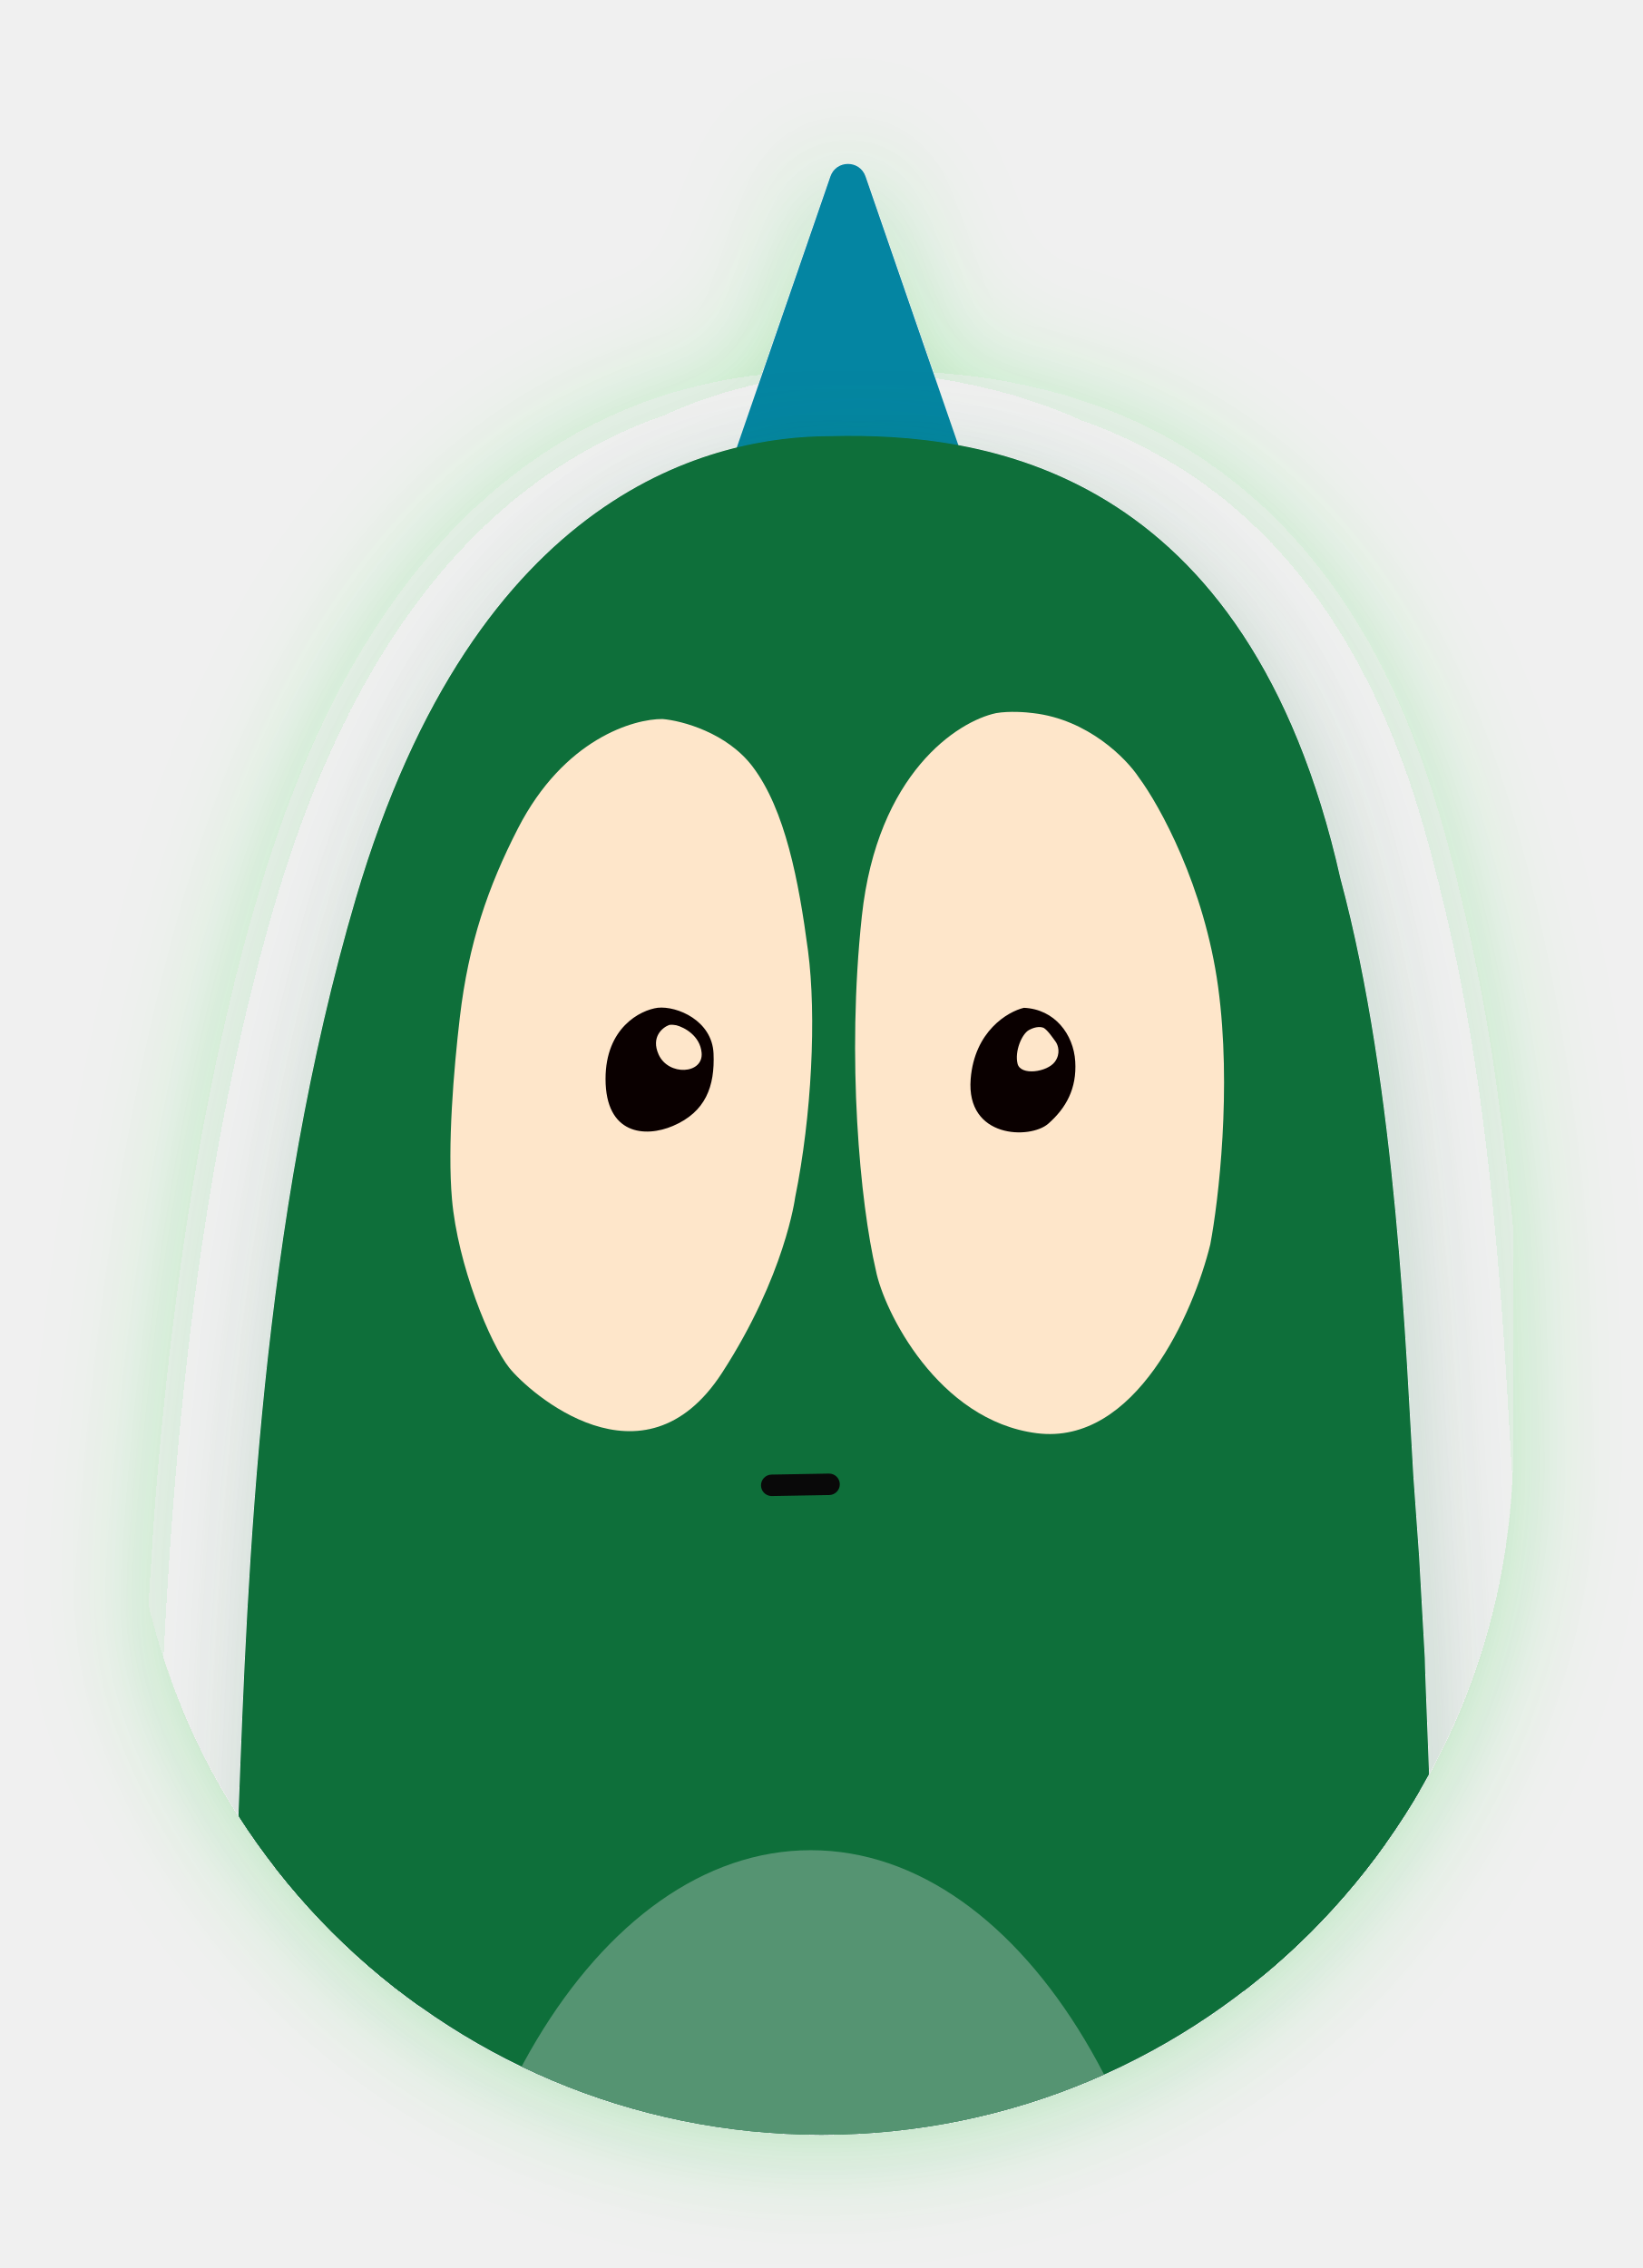
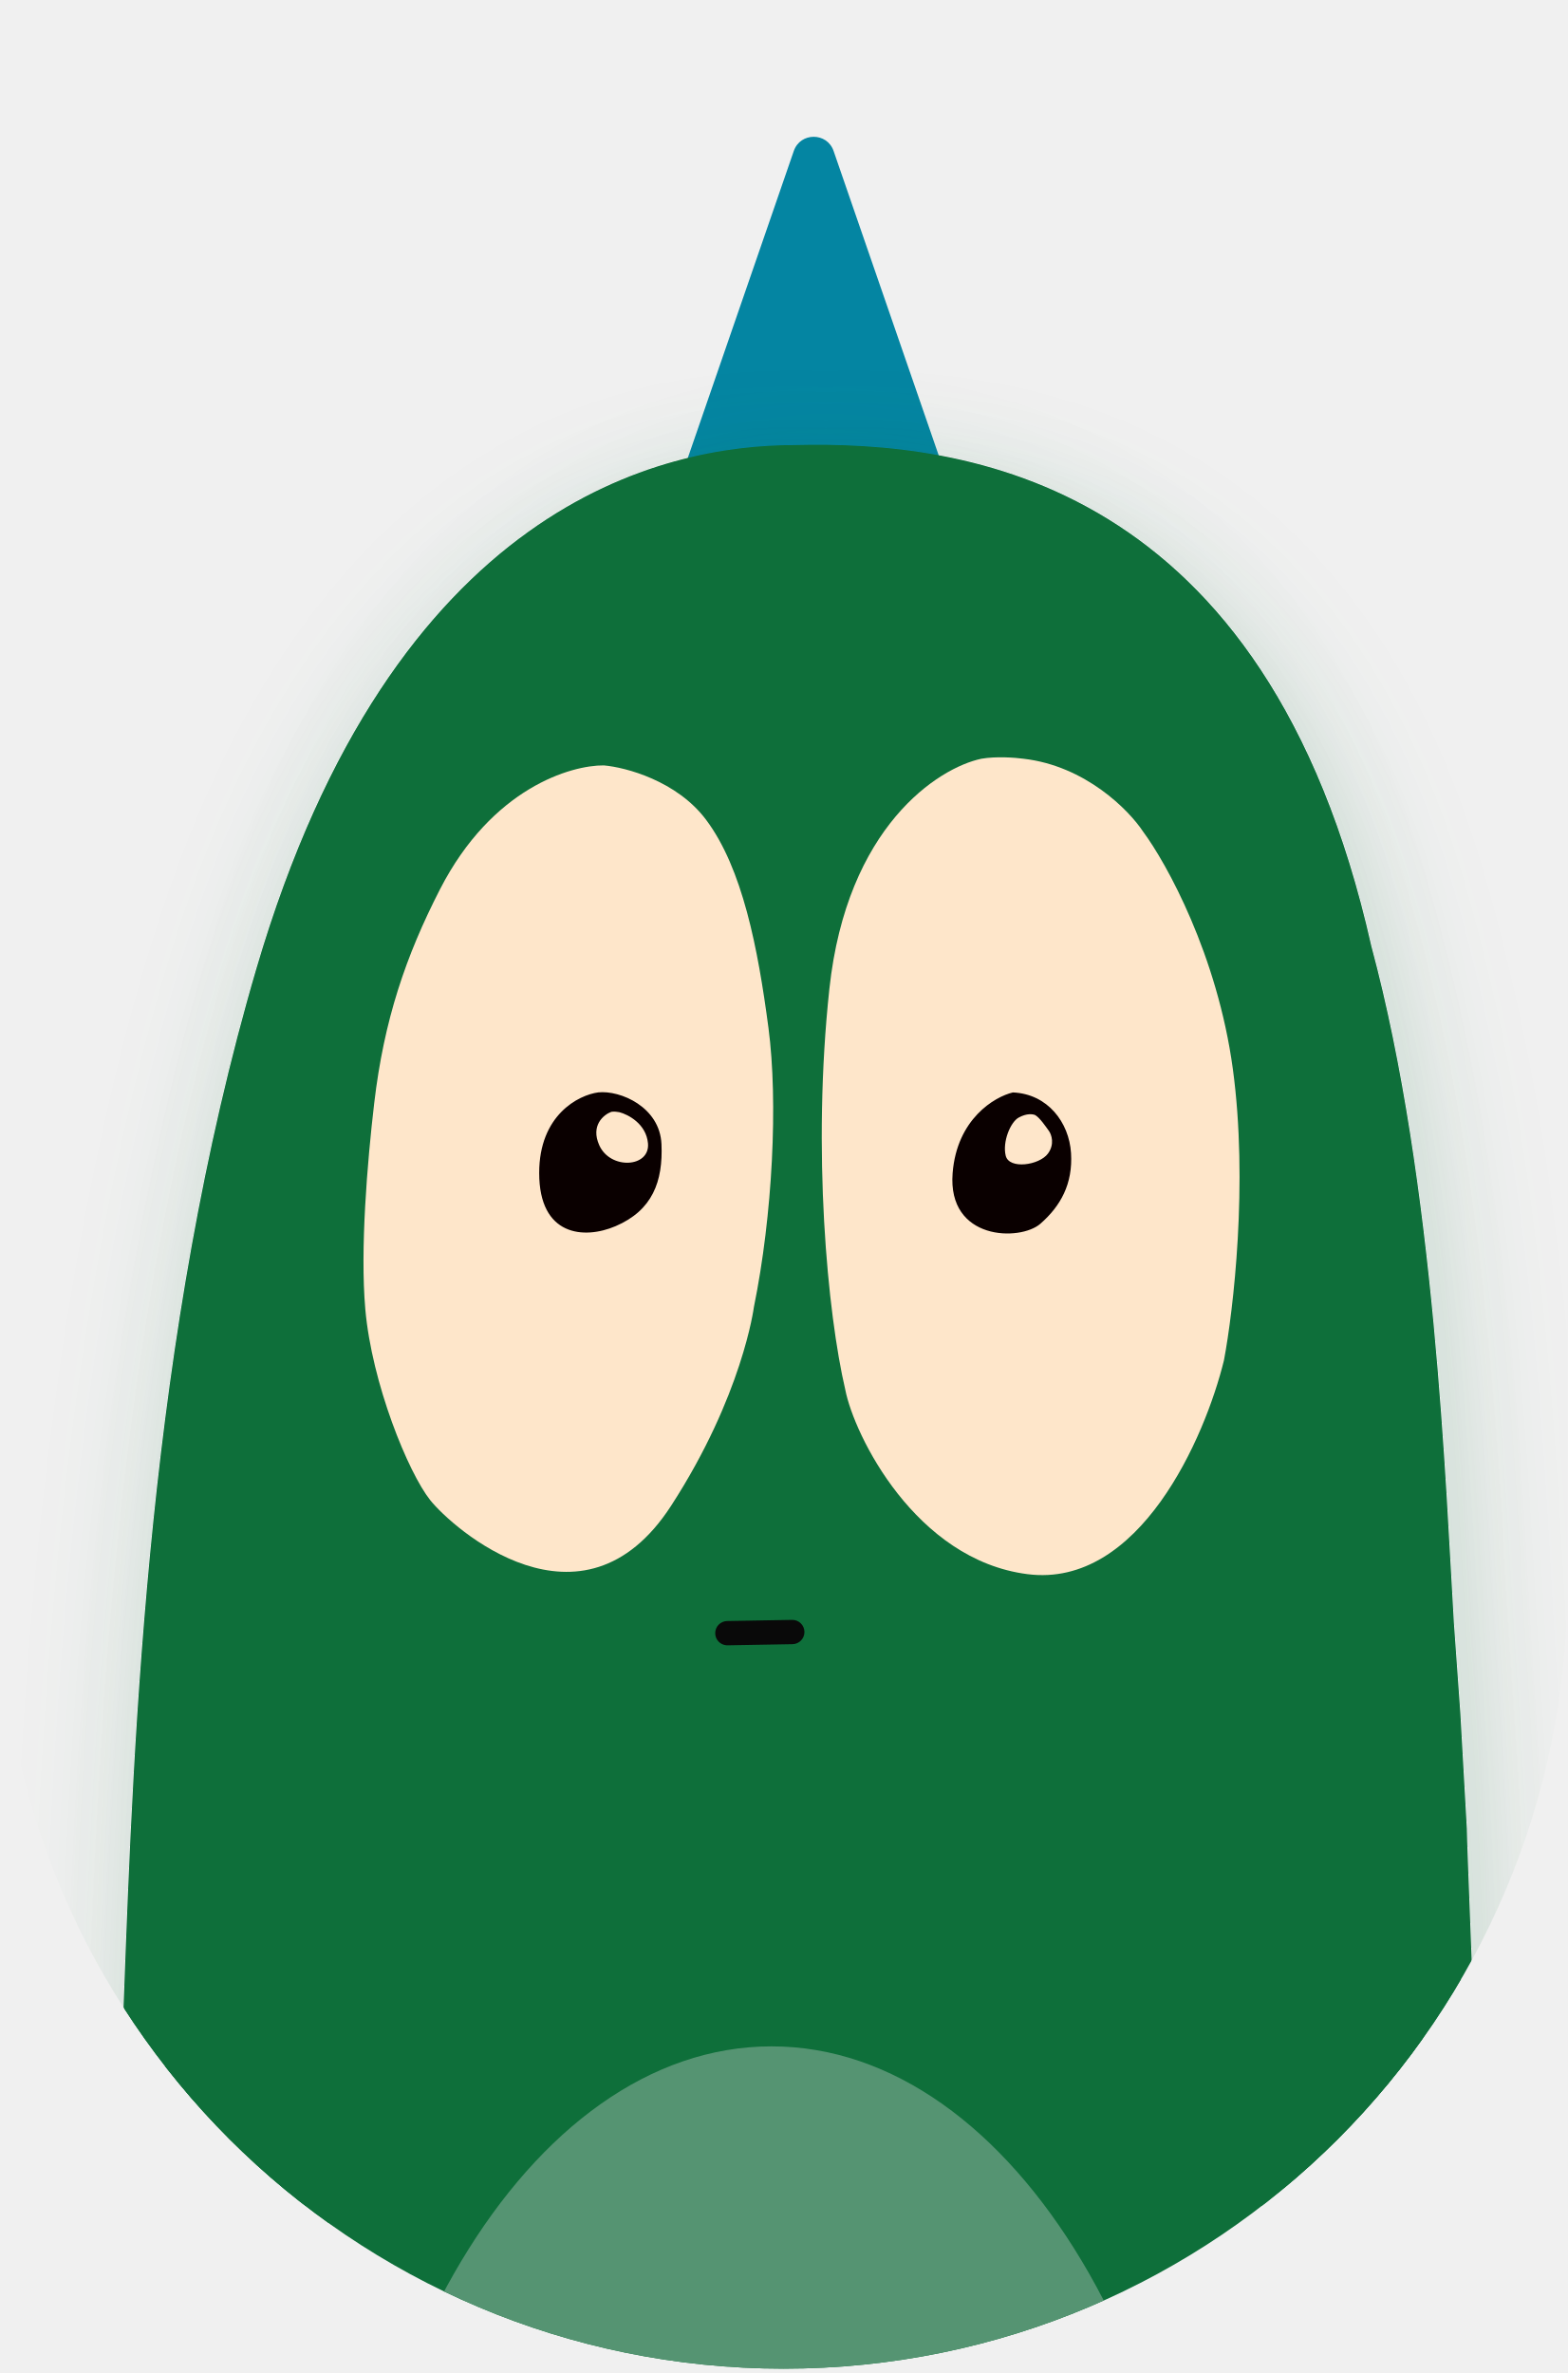
- <svg xmlns="http://www.w3.org/2000/svg" width="381" height="526" viewBox="0 0 381 526" fill="none">
-   <g filter="url(#filter0_dd_374_2427)">
-     <g clip-path="url(#clip0_374_2427)">
-       <g clip-path="url(#clip1_374_2427)">
-         <path d="M192.581 40.921C193.918 37.048 199.395 37.048 200.732 40.921L230.585 127.375C231.552 130.175 229.472 133.094 226.51 133.094H166.804C163.841 133.094 161.761 130.175 162.728 127.375L192.581 40.921Z" fill="#0485A2" />
-         <g filter="url(#filter1_dd_374_2427)">
-           <path fill-rule="evenodd" clip-rule="evenodd" d="M192.648 101.15C165.954 101.15 110.575 113.024 82.554 208.212C60.409 283.439 57.4 364.544 55.364 419.438C54.807 434.457 54.322 447.514 53.539 457.952L51.715 662.587C51.825 686.854 58.513 735.387 84.378 735.387C88.468 735.552 96.88 735.95 97.808 736.216C98.5 736.414 98.437 736.685 98.36 737.016C98.334 737.128 98.306 737.249 98.306 737.376L98.14 740.03C98.14 740.616 98.126 741.231 98.109 741.918C98.071 743.561 98.023 745.612 98.14 748.653C98.338 753.814 98.472 757.112 110.409 757.112H182.037C186.569 757.167 191.996 751.971 191.996 747.66C191.996 745.334 191.945 743.298 191.897 741.421C191.857 739.818 191.819 738.331 191.819 736.881C191.819 736.797 191.815 736.711 191.811 736.627C191.782 736.04 191.754 735.486 193.146 735.718C194.737 735.984 203.425 735.829 207.57 735.718H232.275C233.16 735.664 234.829 735.952 234.431 737.544V747.66C234.431 750.866 236.553 757.245 245.042 757.112C253.531 756.979 284.725 757.057 299.26 757.112C302.908 757 310.236 754.326 310.369 744.509V735.554C310.424 735.333 310.667 734.891 311.198 734.891C311.728 734.891 323.799 731.794 329.768 730.247C331.923 729.583 338.456 727.062 338.721 725.602C340.131 717.849 341.328 655.16 338.721 582.656C336.143 510.937 334.411 475.862 332.089 429.761C332.089 427.264 330.421 387.162 330.431 384.489L329.105 360.941L327.778 342.368C326.12 315.172 323.965 252.322 310.866 203.734C289.39 108.05 227.633 100.256 192.648 101.15Z" fill="#0E6F3A" />
-         </g>
-         <path d="M120.113 192.139C130.791 171.322 147.017 166.702 153.663 166.757C158.149 167.144 168.617 169.909 174.598 177.872C182.075 187.826 185.234 204.172 187.391 220.508C189.385 235.604 188.256 258.83 184.401 277.742C184.401 277.742 182.075 295.825 167.454 318.387C149.177 346.59 122.594 322.866 118.108 317.226C113.622 311.585 106.145 293.337 104.815 278.074C103.752 265.864 105.202 248.212 106.643 235.936C108.649 218.848 113.134 205.743 120.113 192.139Z" fill="#FEE6CA" />
-         <path d="M199.873 212.49C203.45 179.322 222.117 167.271 231.003 165.391C234.05 164.861 238.013 165.17 239.614 165.391C252.332 166.851 261.251 175.95 264.121 180.317C268.923 186.785 279.322 205.558 282.502 228.909C285.681 252.259 282.612 278.44 280.68 288.612C276.816 304.422 263.36 335.313 240.442 332.394C217.525 329.475 204.947 303.963 203.126 294.621C199.483 279.031 196.296 245.659 199.873 212.49Z" fill="#FEE6CA" />
-         <path d="M152.54 233.723C157.043 233.258 165.148 236.698 165.479 244.325C165.81 251.953 163.656 257.884 156.07 261.127C149.622 263.884 140.437 263.172 140.434 250.231C140.433 238.369 148.476 234.263 152.54 233.723ZM237.455 233.734C244.58 234.046 248.975 239.865 249.363 246.171C249.751 252.477 247.229 257.001 243.086 260.627C238.943 264.252 224.009 264.096 225.112 250.242C225.995 239.159 233.709 234.619 237.455 233.734ZM156.852 237.781C156.523 237.712 155.731 237.6 155.195 237.709C153.62 238.302 150.923 240.502 152.738 244.553C155.007 249.617 163.162 249.146 162.716 244.162C162.359 240.174 158.658 238.246 156.852 237.781ZM241.995 238.358C241.505 238.171 240.335 237.966 238.653 238.875C236.953 239.793 235.281 243.858 235.986 246.702C236.692 249.546 242.874 248.658 244.639 246.252C246.051 244.328 245.362 242.367 244.841 241.627C244.215 240.772 242.968 238.897 241.995 238.358Z" fill="#0A0000" />
-         <path d="M68.728 423.998C69.65 422.292 71.832 421.736 73.457 422.795L106.845 444.545C108.379 445.544 108.813 447.599 107.813 449.134L31.081 566.922C29.468 569.397 25.666 568.687 25.055 565.796L16.064 523.191C15.902 522.423 16.017 521.622 16.39 520.931L68.728 423.998Z" fill="#0E6F3A" />
-         <path d="M102.564 445.791C103.504 444.266 103.063 442.27 101.568 441.283L62.291 415.353C60.571 414.217 58.244 414.908 57.422 416.798L-0.426 549.832C-1.6 552.53 1.061 555.307 3.807 554.249L44.614 538.539C45.292 538.278 45.865 537.802 46.246 537.184L102.564 445.791Z" fill="#0E6F3A" />
-         <path d="M319.368 424.136C318.447 422.429 316.265 421.874 314.64 422.933L281.253 444.682C279.718 445.682 279.285 447.737 280.284 449.271L357.017 567.059C358.63 569.535 362.431 568.825 363.041 565.934L372.033 523.329C372.195 522.561 372.08 521.76 371.707 521.068L319.368 424.136Z" fill="#0E6F3A" />
-         <path d="M285.533 445.929C284.593 444.404 285.034 442.408 286.529 441.421L325.807 415.49C327.526 414.355 329.854 415.046 330.675 416.935L388.524 549.969C389.697 552.668 387.037 555.444 384.291 554.387L343.483 538.677C342.806 538.416 342.232 537.94 341.852 537.321L285.533 445.929Z" fill="#0E6F3A" />
-         <path d="M192.231 341.757C193.604 341.733 194.738 342.827 194.762 344.201C194.786 345.574 193.692 346.708 192.319 346.732L179.016 346.965L178.761 346.957C177.505 346.852 176.507 345.81 176.485 344.522C176.461 343.149 177.555 342.016 178.928 341.992L192.231 341.757Z" fill="#090909" />
-         <path d="M277.905 579.273C277.905 662.21 237.996 691.445 188.356 691.445C138.717 691.445 98.144 662.21 98.144 579.273C98.144 496.336 138.385 429.102 188.025 429.102C237.664 429.102 277.905 496.336 277.905 579.273Z" fill="#559472" />
+ <svg xmlns="http://www.w3.org/2000/svg" width="321" height="486" viewBox="0 0 321 486" fill="none">
+   <g clip-path="url(#clip0_374_2427)">
+     <g clip-path="url(#clip1_374_2427)">
+       <path d="M162.581 30.921C163.918 27.049 169.395 27.049 170.732 30.921L200.585 117.375C201.552 120.175 199.472 123.094 196.51 123.094H136.804C133.841 123.094 131.761 120.175 132.728 117.375L162.581 30.921Z" fill="#0485A2" />
+       <g filter="url(#filter0_dd_374_2427)">
+         <path fill-rule="evenodd" clip-rule="evenodd" d="M162.648 91.15C135.954 91.15 80.575 103.024 52.554 198.212C30.409 273.439 27.4 354.544 25.364 409.438C24.807 424.457 24.322 437.514 23.539 447.952L21.715 652.587C21.825 676.854 28.513 725.387 54.378 725.387C58.468 725.552 66.88 725.95 67.808 726.216C68.5 726.414 68.437 726.685 68.36 727.016C68.334 727.128 68.306 727.249 68.306 727.376L68.14 730.03C68.14 730.616 68.126 731.231 68.109 731.918C68.071 733.561 68.023 735.612 68.14 738.653C68.338 743.814 68.472 747.112 80.409 747.112H152.037C156.569 747.167 161.996 741.971 161.996 737.66C161.996 735.334 161.945 733.298 161.897 731.421C161.857 729.818 161.819 728.331 161.819 726.881C161.819 726.797 161.815 726.711 161.811 726.627C161.782 726.04 161.754 725.486 163.146 725.718C164.737 725.984 173.425 725.829 177.57 725.718H202.275C203.16 725.664 204.829 725.952 204.431 727.544V737.66C204.431 740.866 206.553 747.245 215.042 747.112C223.531 746.979 254.725 747.057 269.26 747.112C272.908 747 280.236 744.326 280.369 734.509V725.554C280.424 725.333 280.667 724.891 281.198 724.891C281.728 724.891 293.799 721.794 299.768 720.247C301.923 719.583 308.456 717.062 308.721 715.602C310.131 707.849 311.328 645.16 308.721 572.656C306.143 500.937 304.411 465.862 302.089 419.761C302.089 417.264 300.421 377.162 300.431 374.489L299.105 350.941L297.778 332.368C296.12 305.172 293.965 242.322 280.866 193.734C259.39 98.049 197.633 90.255 162.648 91.15Z" fill="#0E6F3A" />
      </g>
+       <path d="M90.113 182.139C100.791 161.322 117.017 156.702 123.663 156.757C128.149 157.144 138.617 159.909 144.598 167.872C152.075 177.826 155.234 194.172 157.391 210.508C159.385 225.604 158.256 248.83 154.401 267.742C154.401 267.742 152.075 285.825 137.454 308.387C119.177 336.59 92.594 312.866 88.108 307.226C83.622 301.585 76.145 283.337 74.815 268.074C73.752 255.864 75.202 238.212 76.643 225.936C78.649 208.848 83.134 195.743 90.113 182.139Z" fill="#FEE6CA" />
+       <path d="M169.873 202.49C173.45 169.322 192.117 157.271 201.003 155.391C204.05 154.861 208.013 155.17 209.614 155.391C222.332 156.851 231.251 165.95 234.121 170.317C238.923 176.785 249.322 195.558 252.502 218.909C255.681 242.259 252.612 268.44 250.68 278.612C246.816 294.422 233.36 325.313 210.442 322.394C187.525 319.475 174.947 293.963 173.126 284.621C169.483 269.031 166.296 235.659 169.873 202.49Z" fill="#FEE6CA" />
+       <path d="M122.54 223.723C127.043 223.258 135.148 226.698 135.479 234.325C135.81 241.953 133.656 247.884 126.07 251.127C119.622 253.884 110.437 253.172 110.434 240.231C110.433 228.369 118.476 224.263 122.54 223.723ZM207.455 223.734C214.58 224.046 218.975 229.865 219.363 236.171C219.751 242.477 217.229 247.001 213.086 250.627C208.943 254.252 194.009 254.096 195.112 240.242C195.995 229.159 203.709 224.619 207.455 223.734ZM126.852 227.781C126.523 227.712 125.731 227.6 125.195 227.709C123.62 228.302 120.923 230.502 122.738 234.553C125.007 239.617 133.162 239.146 132.716 234.162C132.359 230.174 128.658 228.246 126.852 227.781ZM211.995 228.358C211.505 228.171 210.335 227.966 208.653 228.875C206.953 229.793 205.281 233.858 205.986 236.702C206.692 239.546 212.874 238.658 214.639 236.252C216.051 234.328 215.362 232.367 214.841 231.627C214.215 230.772 212.968 228.897 211.995 228.358Z" fill="#0A0000" />
+       <path d="M38.728 413.998C39.651 412.292 41.833 411.736 43.458 412.795L76.844 434.545C78.379 435.544 78.812 437.599 77.812 439.134L1.081 556.922C-0.532 559.397 -4.333 558.687 -4.944 555.796L-13.937 513.191C-14.098 512.423 -13.982 511.622 -13.61 510.931L38.728 413.998Z" fill="#0E6F3A" />
+       <path d="M72.564 435.791C73.504 434.266 73.063 432.27 71.568 431.283L32.291 405.353C30.571 404.217 28.244 404.908 27.422 406.798L-30.426 539.832C-31.6 542.53 -28.939 545.307 -26.193 544.249L14.614 528.539C15.292 528.278 15.865 527.802 16.246 527.184L72.564 435.791Z" fill="#0E6F3A" />
+       <path d="M289.368 414.136C288.447 412.429 286.265 411.874 284.64 412.933L251.253 434.682C249.718 435.682 249.285 437.737 250.284 439.271L327.017 557.059C328.63 559.535 332.431 558.825 333.041 555.934L342.033 513.329C342.195 512.561 342.08 511.76 341.707 511.068L289.368 414.136Z" fill="#0E6F3A" />
+       <path d="M255.533 435.929C254.593 434.404 255.034 432.408 256.529 431.421L295.807 405.49C297.526 404.355 299.854 405.046 300.675 406.935L358.524 539.969C359.697 542.668 357.037 545.444 354.291 544.387L313.483 528.677C312.806 528.416 312.232 527.94 311.852 527.321L255.533 435.929Z" fill="#0E6F3A" />
+       <path d="M162.231 331.757C163.604 331.733 164.738 332.827 164.762 334.201C164.786 335.574 163.692 336.708 162.319 336.732L149.016 336.965L148.761 336.957C147.505 336.852 146.507 335.81 146.485 334.522C146.461 333.149 147.555 332.016 148.928 331.992L162.231 331.757Z" fill="#090909" />
+       <path d="M247.905 569.273C247.905 652.21 207.996 681.445 158.356 681.445C108.717 681.445 68.144 652.21 68.144 569.273C68.144 486.336 108.385 419.102 158.025 419.102C207.664 419.102 247.905 486.336 247.905 569.273Z" fill="#559472" />
    </g>
  </g>
  <defs>
-     <filter id="filter0_dd_374_2427" x="0" y="-19.887" width="381" height="545" filterUnits="userSpaceOnUse" color-interpolation-filters="sRGB">
-       <feFlood flood-opacity="0" result="BackgroundImageFix" />
-       <feColorMatrix in="SourceAlpha" type="matrix" values="0 0 0 0 0 0 0 0 0 0 0 0 0 0 0 0 0 0 127 0" result="hardAlpha" />
-       <feOffset dy="4" />
-       <feGaussianBlur stdDeviation="10" />
-       <feComposite in2="hardAlpha" operator="out" />
-       <feColorMatrix type="matrix" values="0 0 0 0 0.055 0 0 0 0 0.435 0 0 0 0 0.227 0 0 0 0.1 0" />
-       <feBlend mode="normal" in2="BackgroundImageFix" result="effect1_dropShadow_374_2427" />
-       <feColorMatrix in="SourceAlpha" type="matrix" values="0 0 0 0 0 0 0 0 0 0 0 0 0 0 0 0 0 0 127 0" result="hardAlpha" />
-       <feOffset />
-       <feGaussianBlur stdDeviation="15" />
-       <feComposite in2="hardAlpha" operator="out" />
-       <feColorMatrix type="matrix" values="0 0 0 0 0 0 0 0 0 1 0 0 0 0 0.05 0 0 0 0.18 0" />
-       <feBlend mode="normal" in2="effect1_dropShadow_374_2427" result="effect2_dropShadow_374_2427" />
-       <feBlend mode="normal" in="SourceGraphic" in2="effect2_dropShadow_374_2427" result="shape" />
-     </filter>
-     <filter id="filter1_dd_374_2427" x="27.715" y="85.089" width="340.543" height="696.024" filterUnits="userSpaceOnUse" color-interpolation-filters="sRGB">
+     <filter id="filter0_dd_374_2427" x="-2.285" y="75.089" width="340.543" height="696.024" filterUnits="userSpaceOnUse" color-interpolation-filters="sRGB">
      <feFlood flood-opacity="0" result="BackgroundImageFix" />
      <feColorMatrix in="SourceAlpha" type="matrix" values="0 0 0 0 0 0 0 0 0 0 0 0 0 0 0 0 0 0 127 0" result="hardAlpha" />
      <feOffset dx="-4" dy="4" />
      <feGaussianBlur stdDeviation="10" />
      <feComposite in2="hardAlpha" operator="out" />
      <feColorMatrix type="matrix" values="0 0 0 0 0.055 0 0 0 0 0.435 0 0 0 0 0.227 0 0 0 0.1 0" />
      <feBlend mode="normal" in2="BackgroundImageFix" result="effect1_dropShadow_374_2427" />
      <feColorMatrix in="SourceAlpha" type="matrix" values="0 0 0 0 0 0 0 0 0 0 0 0 0 0 0 0 0 0 127 0" result="hardAlpha" />
      <feOffset dx="8" dy="4" />
      <feGaussianBlur stdDeviation="10" />
      <feComposite in2="hardAlpha" operator="out" />
      <feColorMatrix type="matrix" values="0 0 0 0 0.055 0 0 0 0 0.435 0 0 0 0 0.227 0 0 0 0.1 0" />
      <feBlend mode="normal" in2="effect1_dropShadow_374_2427" result="effect2_dropShadow_374_2427" />
      <feBlend mode="normal" in="SourceGraphic" in2="effect2_dropShadow_374_2427" result="shape" />
    </filter>
    <clipPath id="clip0_374_2427">
-       <rect x="30" y="10.113" width="321" height="485" rx="160.5" fill="white" />
+       <rect y="0.113" width="321" height="485" rx="160.5" fill="white" />
    </clipPath>
    <clipPath id="clip1_374_2427">
-       <rect width="663" height="727" fill="white" transform="translate(-137 30.1133)" />
+       <rect width="663" height="727" fill="white" transform="translate(-167 20.1133)" />
    </clipPath>
  </defs>
</svg>
